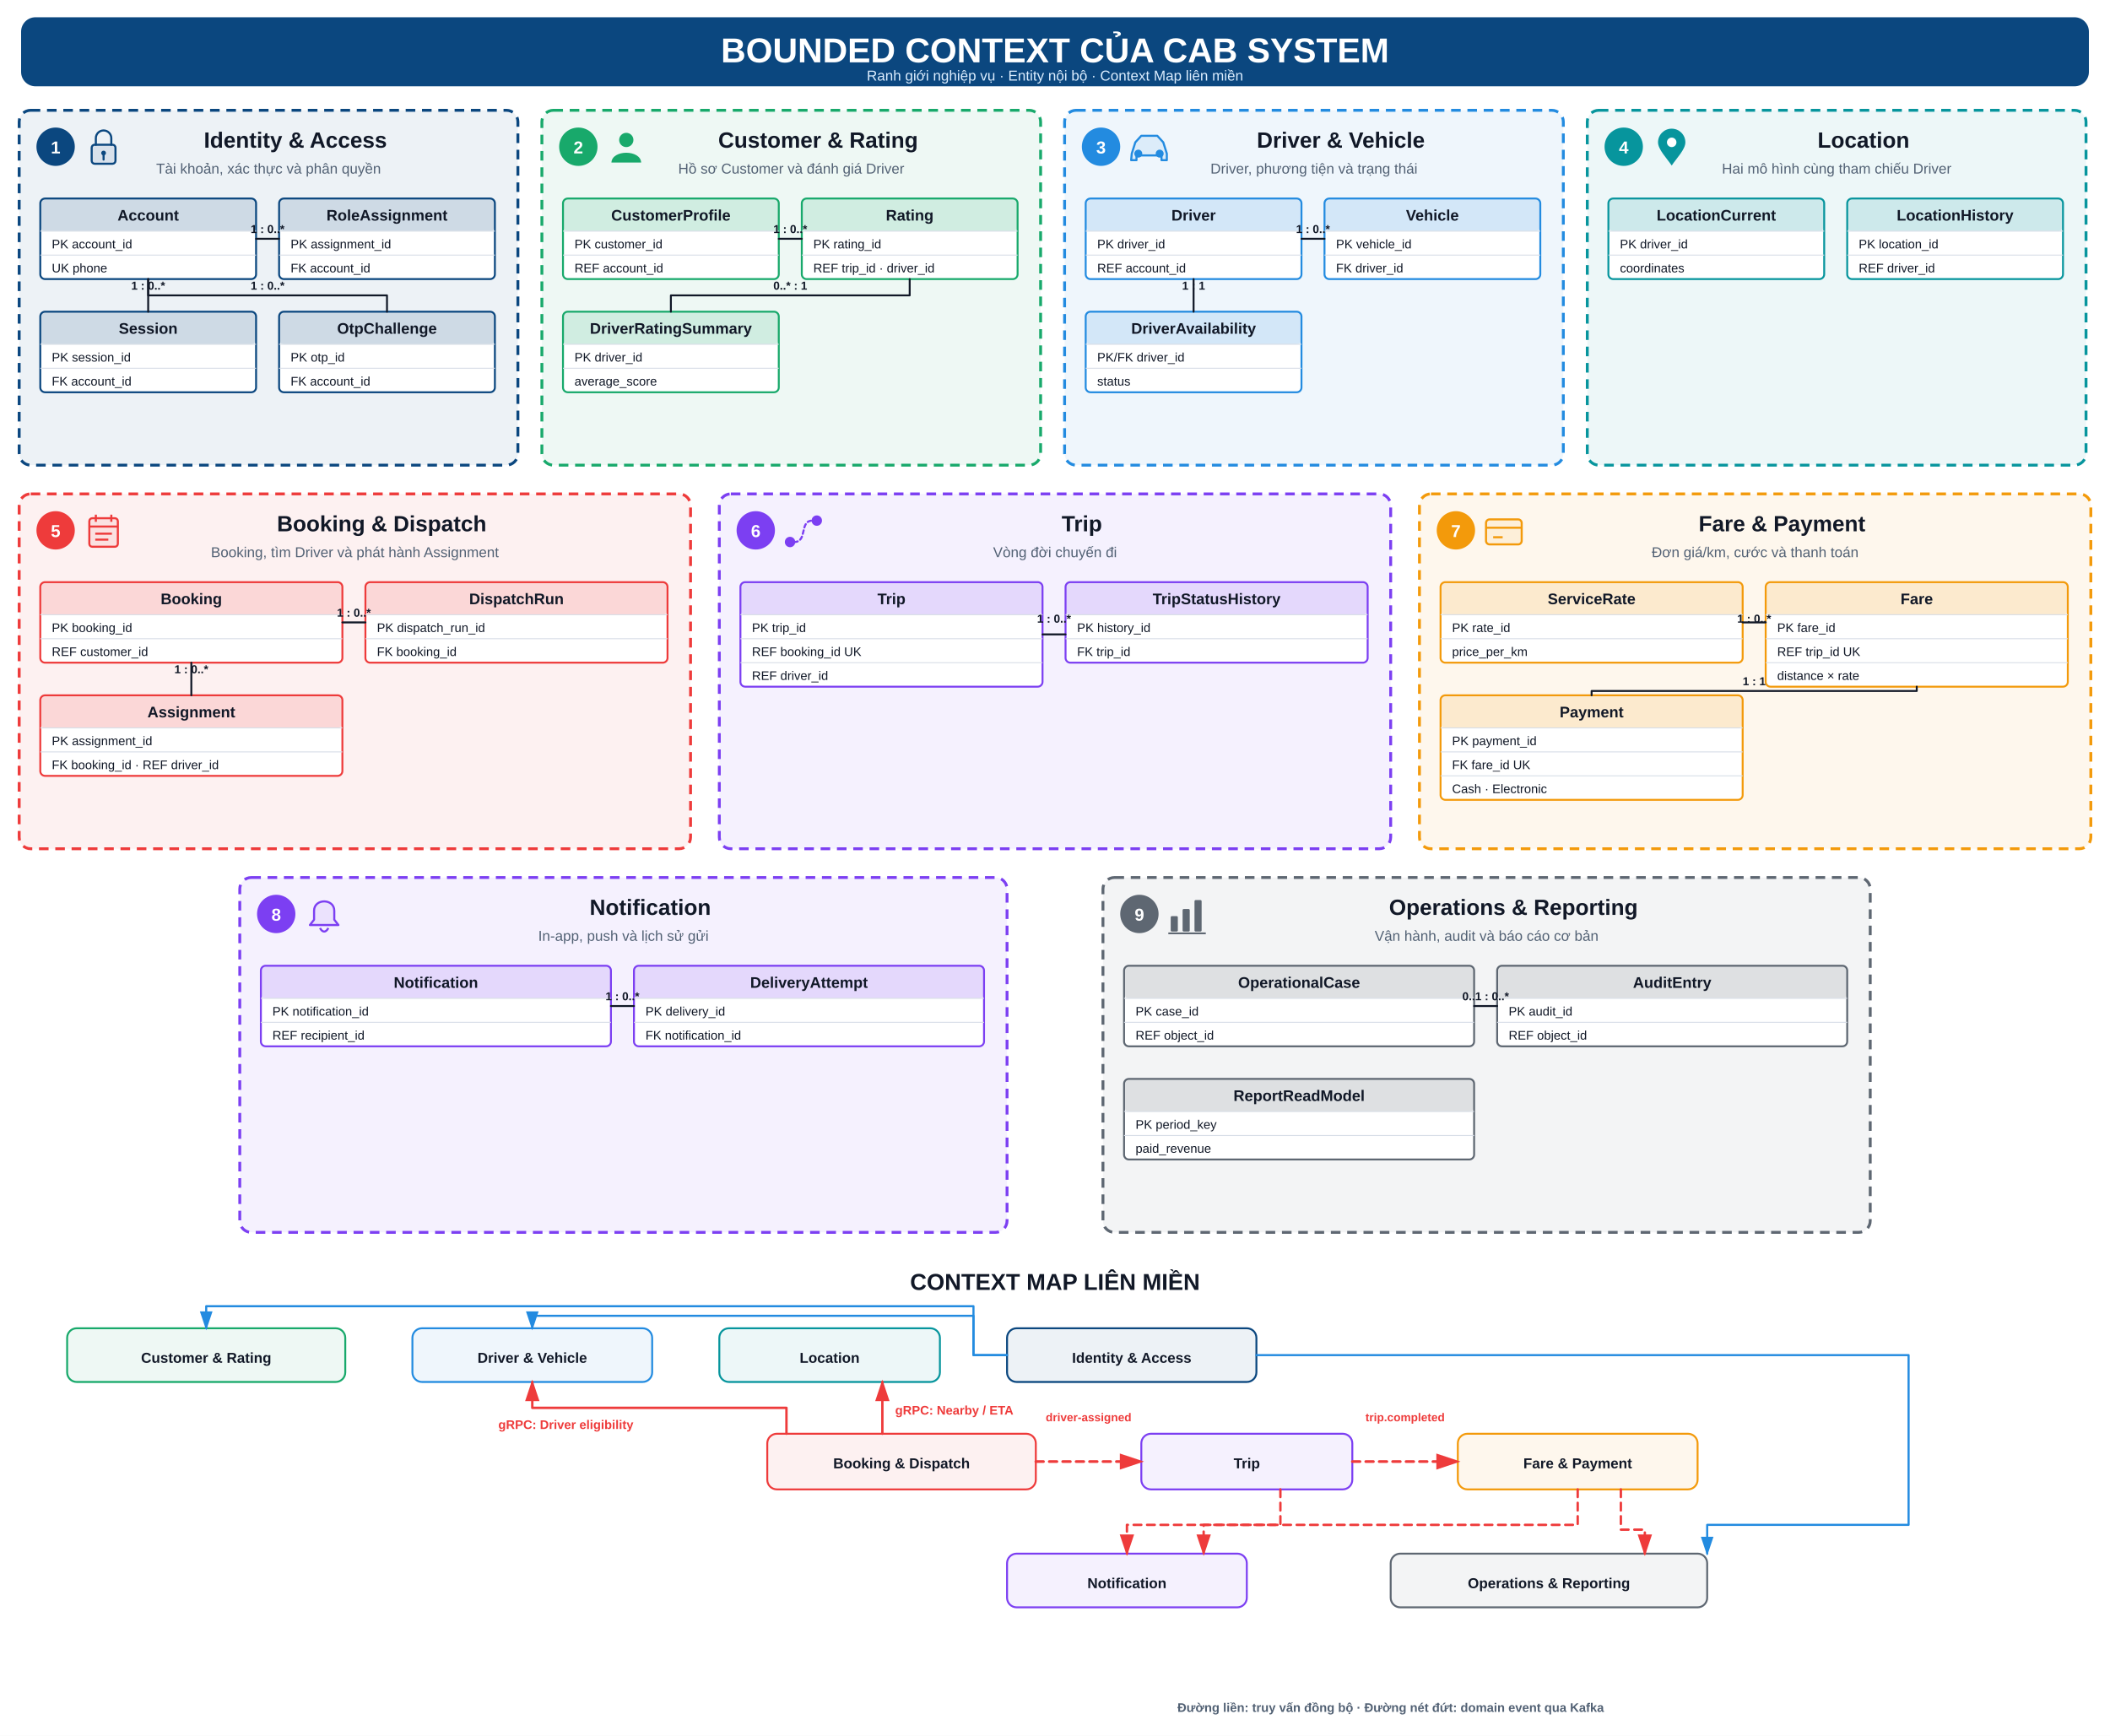
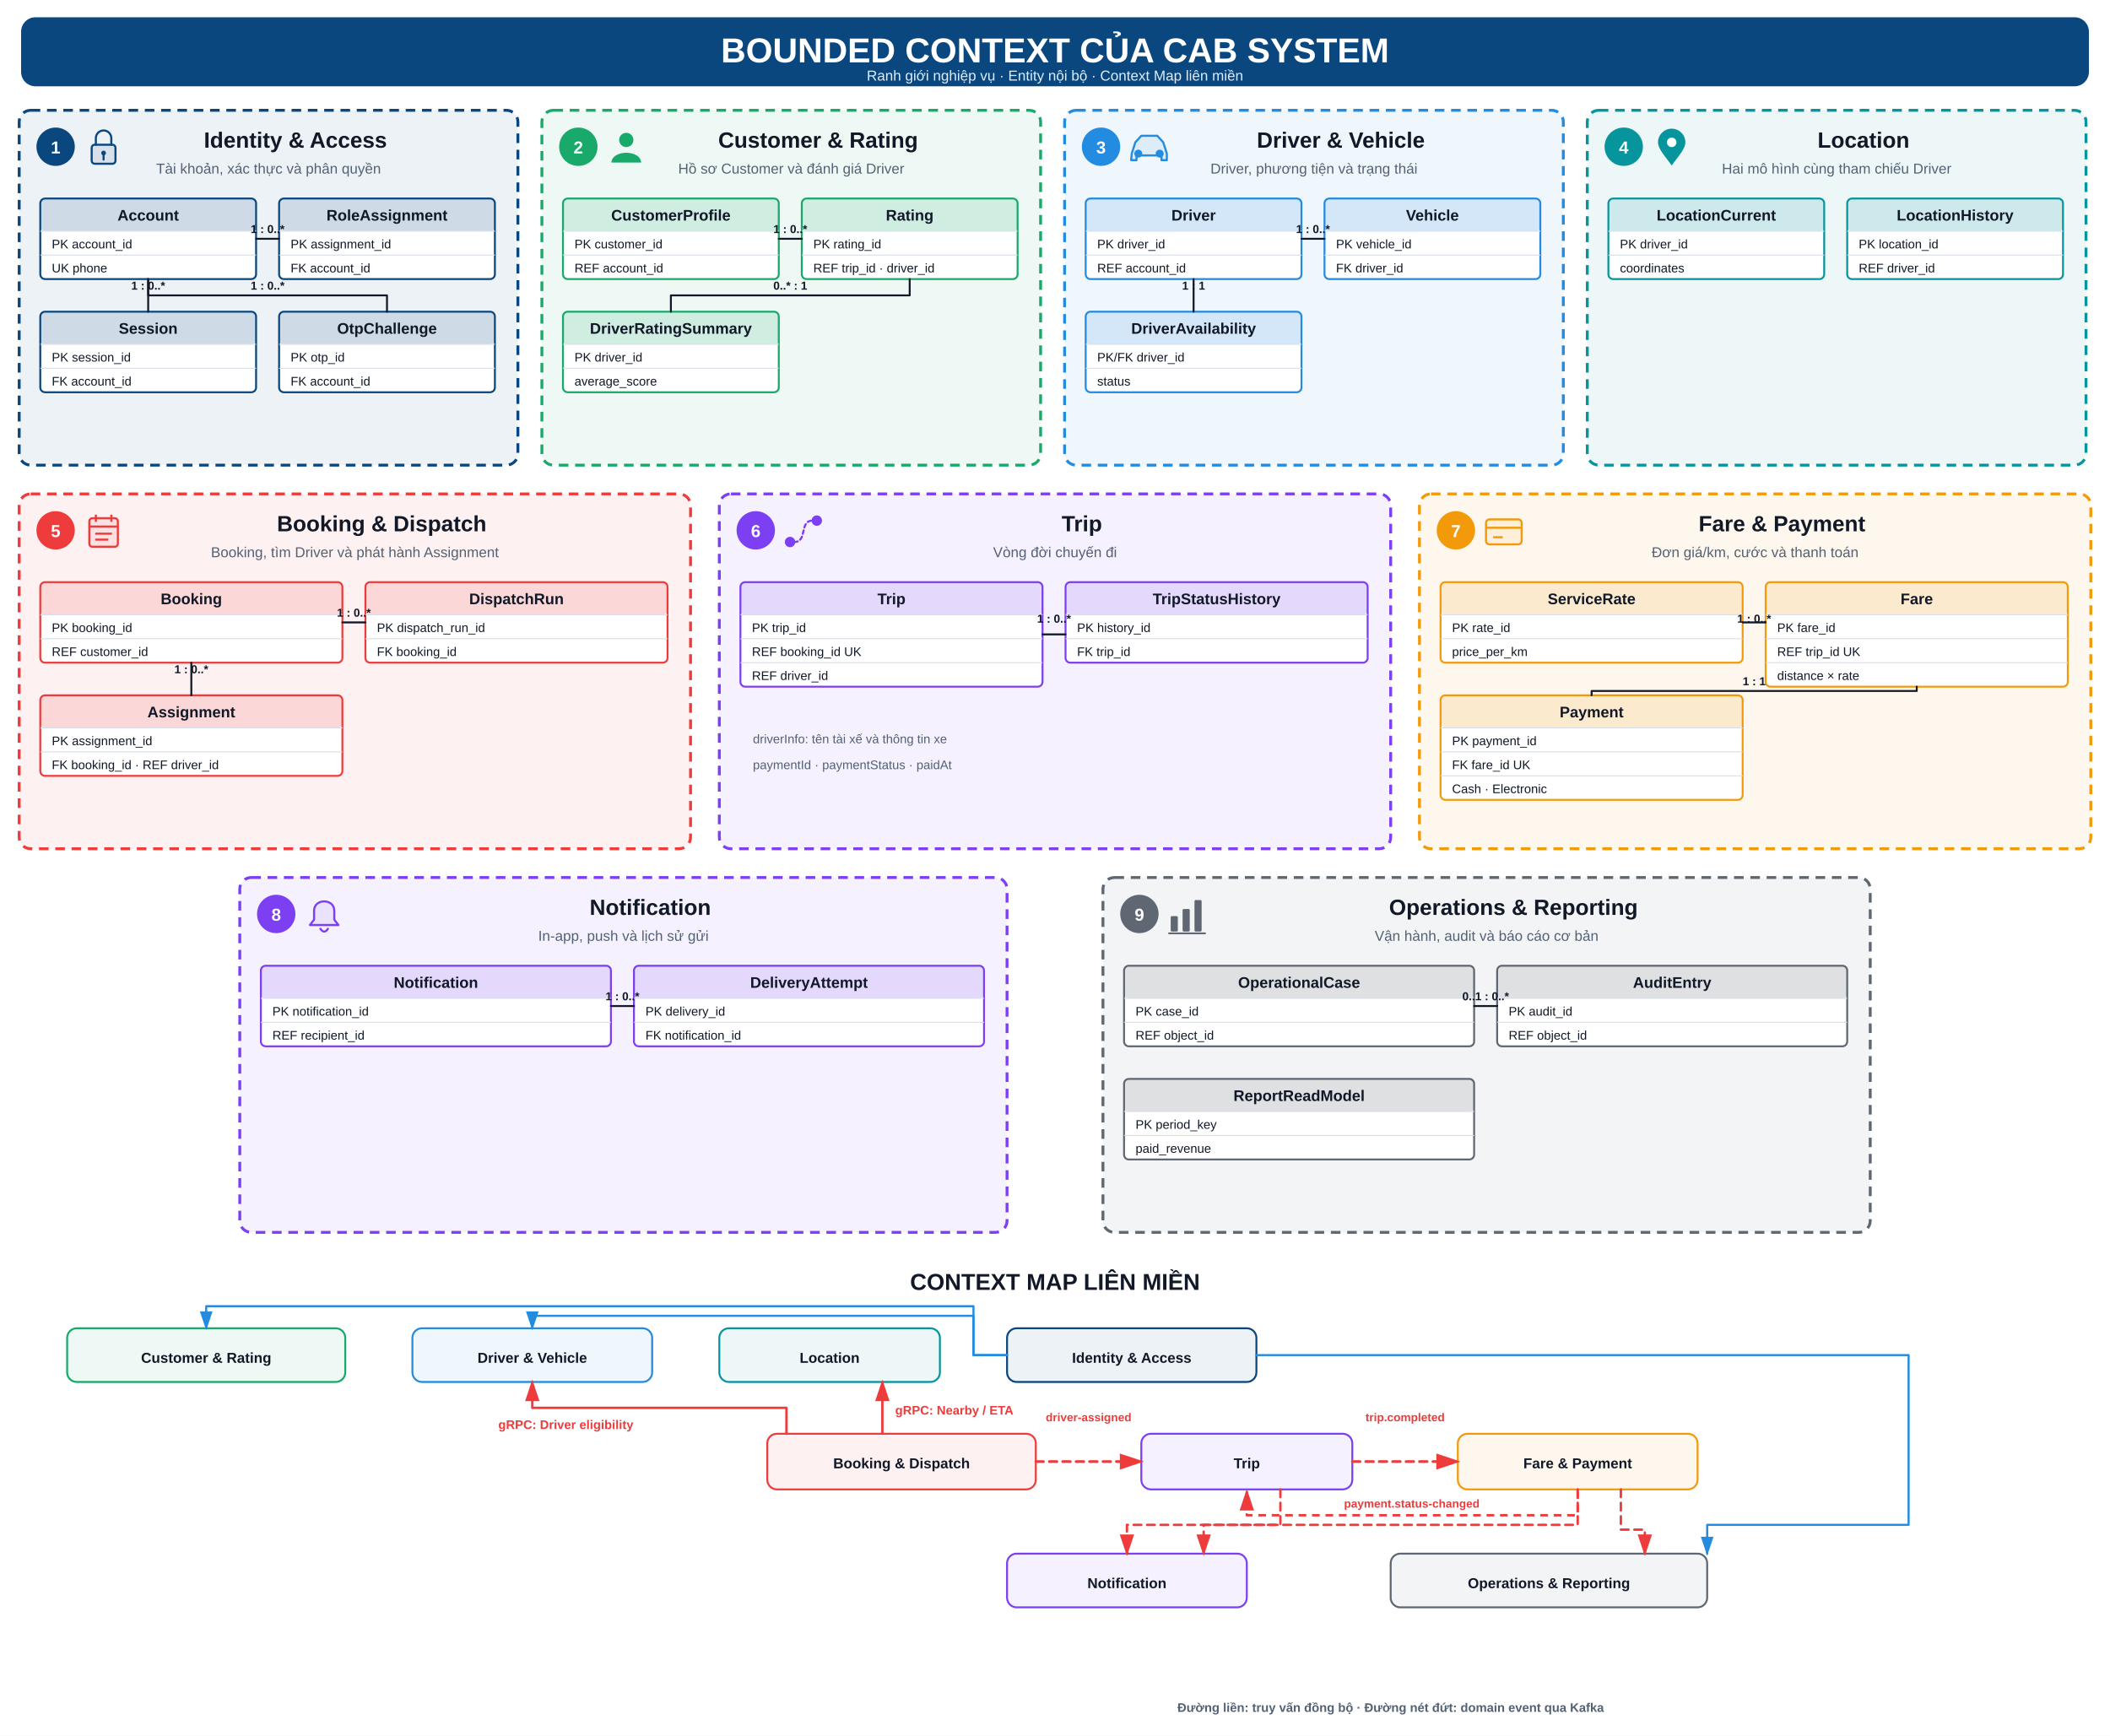
<svg xmlns="http://www.w3.org/2000/svg" width="2200" height="1810" viewBox="0 0 2200 1810">
  <defs>
    <filter id="shadow" x="-20%" y="-20%" width="140%" height="140%">
      <feDropShadow dx="0" dy="4" stdDeviation="5" flood-color="#0F172A" flood-opacity="0.14" />
    </filter>
    <marker id="arrowBlue" markerWidth="10" markerHeight="10" refX="8" refY="3" orient="auto">
      <path d="M0,0 L0,6 L9,3 z" fill="#238BE0" />
    </marker>
    <marker id="arrowRed" markerWidth="10" markerHeight="10" refX="8" refY="3" orient="auto">
      <path d="M0,0 L0,6 L9,3 z" fill="#EE3B3B" />
    </marker>
    <marker id="arrowBlack" markerWidth="10" markerHeight="10" refX="8" refY="3" orient="auto">
      <path d="M0,0 L0,6 L9,3 z" fill="#111827" />
    </marker>
  </defs>
  <rect width="100%" height="100%" fill="#fff" />
  <rect x="22" y="18" width="2156" height="72" rx="15" fill="#0B477F" stroke="#0B477F" stroke-width="0" />
  <text x="1100" y="65" font-family="Arial, Segoe UI, sans-serif" font-size="36" font-weight="700" text-anchor="middle" fill="#FFFFFF">BOUNDED CONTEXT CỦA CAB SYSTEM</text>
  <text x="1100" y="84" font-family="Arial, Segoe UI, sans-serif" font-size="15" font-weight="400" text-anchor="middle" fill="#DCEEFF">Ranh giới nghiệp vụ · Entity nội bộ · Context Map liên miền</text>
  <rect x="20" y="115" width="520" height="370" rx="12" fill="#0B477F12" stroke="#0B477F" stroke-width="3" stroke-dasharray="10 7" />
  <circle cx="58" cy="153" r="20" fill="#0B477F" />
  <text x="58" y="160" font-family="Arial, Segoe UI, sans-serif" font-size="18" font-weight="700" text-anchor="middle" fill="#FFFFFF">1</text>
  <g transform="translate(108,154) scale(0.62)" fill="none" stroke="#0B477F" stroke-width="3.5" stroke-linecap="round">
    <rect x="-20" y="-5" width="40" height="32" rx="5" fill="#0B477F18" />
    <path d="M-13,-5 V-16 A13,13 0 0 1 13,-16 V-5" />
    <circle cx="0" cy="9" r="4" fill="#0B477F" stroke="none" />
    <path d="M0,13 V20" />
  </g>
  <text x="308" y="154" font-family="Arial, Segoe UI, sans-serif" font-size="23" font-weight="700" text-anchor="middle" fill="#111827">Identity &amp; Access</text>
  <text x="280" y="181" font-family="Arial, Segoe UI, sans-serif" font-size="15" font-weight="400" text-anchor="middle" fill="#526174">Tài khoản, xác thực và phân quyền</text>
  <rect x="42" y="207" width="225" height="84" rx="5" fill="#FFFFFF" stroke="#0B477F" stroke-width="2" />
  <rect x="42" y="207" width="225" height="34" rx="5" fill="#0B477F33" />
  <text x="154.5" y="230" font-family="Arial, Segoe UI, sans-serif" font-size="16" font-weight="700" text-anchor="middle" fill="#111827">Account</text>
  <line x1="42" y1="241" x2="267" y2="241" stroke="#D8DEE7" stroke-width="1" />
  <text x="54" y="259" font-family="Arial, Segoe UI, sans-serif" font-size="13" font-weight="400" text-anchor="start" fill="#111827">PK account_id</text>
  <line x1="42" y1="266" x2="267" y2="266" stroke="#D8DEE7" stroke-width="1" />
  <text x="54" y="284" font-family="Arial, Segoe UI, sans-serif" font-size="13" font-weight="400" text-anchor="start" fill="#111827">UK phone</text>
  <rect x="291" y="207" width="225" height="84" rx="5" fill="#FFFFFF" stroke="#0B477F" stroke-width="2" />
  <rect x="291" y="207" width="225" height="34" rx="5" fill="#0B477F33" />
  <text x="403.5" y="230" font-family="Arial, Segoe UI, sans-serif" font-size="16" font-weight="700" text-anchor="middle" fill="#111827">RoleAssignment</text>
  <line x1="291" y1="241" x2="516" y2="241" stroke="#D8DEE7" stroke-width="1" />
  <text x="303" y="259" font-family="Arial, Segoe UI, sans-serif" font-size="13" font-weight="400" text-anchor="start" fill="#111827">PK assignment_id</text>
  <line x1="291" y1="266" x2="516" y2="266" stroke="#D8DEE7" stroke-width="1" />
  <text x="303" y="284" font-family="Arial, Segoe UI, sans-serif" font-size="13" font-weight="400" text-anchor="start" fill="#111827">FK account_id</text>
  <rect x="42" y="325" width="225" height="84" rx="5" fill="#FFFFFF" stroke="#0B477F" stroke-width="2" />
  <rect x="42" y="325" width="225" height="34" rx="5" fill="#0B477F33" />
  <text x="154.5" y="348" font-family="Arial, Segoe UI, sans-serif" font-size="16" font-weight="700" text-anchor="middle" fill="#111827">Session</text>
  <line x1="42" y1="359" x2="267" y2="359" stroke="#D8DEE7" stroke-width="1" />
  <text x="54" y="377" font-family="Arial, Segoe UI, sans-serif" font-size="13" font-weight="400" text-anchor="start" fill="#111827">PK session_id</text>
  <line x1="42" y1="384" x2="267" y2="384" stroke="#D8DEE7" stroke-width="1" />
  <text x="54" y="402" font-family="Arial, Segoe UI, sans-serif" font-size="13" font-weight="400" text-anchor="start" fill="#111827">FK account_id</text>
  <rect x="291" y="325" width="225" height="84" rx="5" fill="#FFFFFF" stroke="#0B477F" stroke-width="2" />
  <rect x="291" y="325" width="225" height="34" rx="5" fill="#0B477F33" />
  <text x="403.5" y="348" font-family="Arial, Segoe UI, sans-serif" font-size="16" font-weight="700" text-anchor="middle" fill="#111827">OtpChallenge</text>
  <line x1="291" y1="359" x2="516" y2="359" stroke="#D8DEE7" stroke-width="1" />
  <text x="303" y="377" font-family="Arial, Segoe UI, sans-serif" font-size="13" font-weight="400" text-anchor="start" fill="#111827">PK otp_id</text>
  <line x1="291" y1="384" x2="516" y2="384" stroke="#D8DEE7" stroke-width="1" />
  <text x="303" y="402" font-family="Arial, Segoe UI, sans-serif" font-size="13" font-weight="400" text-anchor="start" fill="#111827">FK account_id</text>
  <path d="M267,249 H291" fill="none" stroke="#111827" stroke-width="2" stroke-linejoin="round" stroke-linecap="round" />
  <text x="279" y="243" font-family="Arial, Segoe UI, sans-serif" font-size="12" font-weight="700" text-anchor="middle" fill="#111827">1 : 0..*</text>
  <path d="M154.5,291 V325" fill="none" stroke="#111827" stroke-width="2" stroke-linejoin="round" stroke-linecap="round" />
  <text x="154.5" y="302" font-family="Arial, Segoe UI, sans-serif" font-size="12" font-weight="700" text-anchor="middle" fill="#111827">1 : 0..*</text>
  <path d="M154.5,291 V308 H403.5 V325" fill="none" stroke="#111827" stroke-width="2" stroke-linejoin="round" stroke-linecap="round" />
  <text x="279" y="302" font-family="Arial, Segoe UI, sans-serif" font-size="12" font-weight="700" text-anchor="middle" fill="#111827">1 : 0..*</text>
  <rect x="565" y="115" width="520" height="370" rx="12" fill="#18A96B12" stroke="#18A96B" stroke-width="3" stroke-dasharray="10 7" />
  <circle cx="603" cy="153" r="20" fill="#18A96B" />
  <text x="603" y="160" font-family="Arial, Segoe UI, sans-serif" font-size="18" font-weight="700" text-anchor="middle" fill="#FFFFFF">2</text>
  <g transform="translate(653,154) scale(0.62)" fill="#18A96B">
    <circle cx="0" cy="-13" r="12" />
    <path d="M-25,25 C-24,3 24,3 25,25 Z" />
  </g>
  <text x="853" y="154" font-family="Arial, Segoe UI, sans-serif" font-size="23" font-weight="700" text-anchor="middle" fill="#111827">Customer &amp; Rating</text>
  <text x="825" y="181" font-family="Arial, Segoe UI, sans-serif" font-size="15" font-weight="400" text-anchor="middle" fill="#526174">Hồ sơ Customer và đánh giá Driver</text>
  <rect x="587" y="207" width="225" height="84" rx="5" fill="#FFFFFF" stroke="#18A96B" stroke-width="2" />
  <rect x="587" y="207" width="225" height="34" rx="5" fill="#18A96B33" />
  <text x="699.5" y="230" font-family="Arial, Segoe UI, sans-serif" font-size="16" font-weight="700" text-anchor="middle" fill="#111827">CustomerProfile</text>
  <line x1="587" y1="241" x2="812" y2="241" stroke="#D8DEE7" stroke-width="1" />
  <text x="599" y="259" font-family="Arial, Segoe UI, sans-serif" font-size="13" font-weight="400" text-anchor="start" fill="#111827">PK customer_id</text>
  <line x1="587" y1="266" x2="812" y2="266" stroke="#D8DEE7" stroke-width="1" />
  <text x="599" y="284" font-family="Arial, Segoe UI, sans-serif" font-size="13" font-weight="400" text-anchor="start" fill="#111827">REF account_id</text>
  <rect x="836" y="207" width="225" height="84" rx="5" fill="#FFFFFF" stroke="#18A96B" stroke-width="2" />
  <rect x="836" y="207" width="225" height="34" rx="5" fill="#18A96B33" />
  <text x="948.5" y="230" font-family="Arial, Segoe UI, sans-serif" font-size="16" font-weight="700" text-anchor="middle" fill="#111827">Rating</text>
  <line x1="836" y1="241" x2="1061" y2="241" stroke="#D8DEE7" stroke-width="1" />
  <text x="848" y="259" font-family="Arial, Segoe UI, sans-serif" font-size="13" font-weight="400" text-anchor="start" fill="#111827">PK rating_id</text>
  <line x1="836" y1="266" x2="1061" y2="266" stroke="#D8DEE7" stroke-width="1" />
  <text x="848" y="284" font-family="Arial, Segoe UI, sans-serif" font-size="13" font-weight="400" text-anchor="start" fill="#111827">REF trip_id · driver_id</text>
  <rect x="587" y="325" width="225" height="84" rx="5" fill="#FFFFFF" stroke="#18A96B" stroke-width="2" />
  <rect x="587" y="325" width="225" height="34" rx="5" fill="#18A96B33" />
  <text x="699.5" y="348" font-family="Arial, Segoe UI, sans-serif" font-size="16" font-weight="700" text-anchor="middle" fill="#111827">DriverRatingSummary</text>
  <line x1="587" y1="359" x2="812" y2="359" stroke="#D8DEE7" stroke-width="1" />
  <text x="599" y="377" font-family="Arial, Segoe UI, sans-serif" font-size="13" font-weight="400" text-anchor="start" fill="#111827">PK driver_id</text>
  <line x1="587" y1="384" x2="812" y2="384" stroke="#D8DEE7" stroke-width="1" />
  <text x="599" y="402" font-family="Arial, Segoe UI, sans-serif" font-size="13" font-weight="400" text-anchor="start" fill="#111827">average_score</text>
  <path d="M812,249 H836" fill="none" stroke="#111827" stroke-width="2" stroke-linejoin="round" stroke-linecap="round" />
  <text x="824" y="243" font-family="Arial, Segoe UI, sans-serif" font-size="12" font-weight="700" text-anchor="middle" fill="#111827">1 : 0..*</text>
  <path d="M948.5,291 V308 H699.5 V325" fill="none" stroke="#111827" stroke-width="2" stroke-linejoin="round" stroke-linecap="round" />
  <text x="824" y="302" font-family="Arial, Segoe UI, sans-serif" font-size="12" font-weight="700" text-anchor="middle" fill="#111827">0..* : 1</text>
  <rect x="1110" y="115" width="520" height="370" rx="12" fill="#238BE012" stroke="#238BE0" stroke-width="3" stroke-dasharray="10 7" />
  <circle cx="1148" cy="153" r="20" fill="#238BE0" />
  <text x="1148" y="160" font-family="Arial, Segoe UI, sans-serif" font-size="18" font-weight="700" text-anchor="middle" fill="#FFFFFF">3</text>
  <g transform="translate(1198,154) scale(0.62)" fill="none" stroke="#238BE0" stroke-width="3.5" stroke-linejoin="round">
    <path d="M-29,10 L-23,-9 L-13,-20 H14 L24,-9 L30,10 V21 H21 V13 H-21 V21 H-30 Z" fill="#238BE018" />
    <circle cx="-18" cy="10" r="5" fill="#238BE0" />
    <circle cx="18" cy="10" r="5" fill="#238BE0" />
  </g>
  <text x="1398" y="154" font-family="Arial, Segoe UI, sans-serif" font-size="23" font-weight="700" text-anchor="middle" fill="#111827">Driver &amp; Vehicle</text>
  <text x="1370" y="181" font-family="Arial, Segoe UI, sans-serif" font-size="15" font-weight="400" text-anchor="middle" fill="#526174">Driver, phương tiện và trạng thái</text>
  <rect x="1132" y="207" width="225" height="84" rx="5" fill="#FFFFFF" stroke="#238BE0" stroke-width="2" />
  <rect x="1132" y="207" width="225" height="34" rx="5" fill="#238BE033" />
  <text x="1244.5" y="230" font-family="Arial, Segoe UI, sans-serif" font-size="16" font-weight="700" text-anchor="middle" fill="#111827">Driver</text>
  <line x1="1132" y1="241" x2="1357" y2="241" stroke="#D8DEE7" stroke-width="1" />
  <text x="1144" y="259" font-family="Arial, Segoe UI, sans-serif" font-size="13" font-weight="400" text-anchor="start" fill="#111827">PK driver_id</text>
  <line x1="1132" y1="266" x2="1357" y2="266" stroke="#D8DEE7" stroke-width="1" />
  <text x="1144" y="284" font-family="Arial, Segoe UI, sans-serif" font-size="13" font-weight="400" text-anchor="start" fill="#111827">REF account_id</text>
  <rect x="1381" y="207" width="225" height="84" rx="5" fill="#FFFFFF" stroke="#238BE0" stroke-width="2" />
  <rect x="1381" y="207" width="225" height="34" rx="5" fill="#238BE033" />
  <text x="1493.5" y="230" font-family="Arial, Segoe UI, sans-serif" font-size="16" font-weight="700" text-anchor="middle" fill="#111827">Vehicle</text>
  <line x1="1381" y1="241" x2="1606" y2="241" stroke="#D8DEE7" stroke-width="1" />
  <text x="1393" y="259" font-family="Arial, Segoe UI, sans-serif" font-size="13" font-weight="400" text-anchor="start" fill="#111827">PK vehicle_id</text>
  <line x1="1381" y1="266" x2="1606" y2="266" stroke="#D8DEE7" stroke-width="1" />
  <text x="1393" y="284" font-family="Arial, Segoe UI, sans-serif" font-size="13" font-weight="400" text-anchor="start" fill="#111827">FK driver_id</text>
  <rect x="1132" y="325" width="225" height="84" rx="5" fill="#FFFFFF" stroke="#238BE0" stroke-width="2" />
  <rect x="1132" y="325" width="225" height="34" rx="5" fill="#238BE033" />
  <text x="1244.5" y="348" font-family="Arial, Segoe UI, sans-serif" font-size="16" font-weight="700" text-anchor="middle" fill="#111827">DriverAvailability</text>
  <line x1="1132" y1="359" x2="1357" y2="359" stroke="#D8DEE7" stroke-width="1" />
  <text x="1144" y="377" font-family="Arial, Segoe UI, sans-serif" font-size="13" font-weight="400" text-anchor="start" fill="#111827">PK/FK driver_id</text>
  <line x1="1132" y1="384" x2="1357" y2="384" stroke="#D8DEE7" stroke-width="1" />
  <text x="1144" y="402" font-family="Arial, Segoe UI, sans-serif" font-size="13" font-weight="400" text-anchor="start" fill="#111827">status</text>
  <path d="M1357,249 H1381" fill="none" stroke="#111827" stroke-width="2" stroke-linejoin="round" stroke-linecap="round" />
  <text x="1369" y="243" font-family="Arial, Segoe UI, sans-serif" font-size="12" font-weight="700" text-anchor="middle" fill="#111827">1 : 0..*</text>
  <path d="M1244.5,291 V325" fill="none" stroke="#111827" stroke-width="2" stroke-linejoin="round" stroke-linecap="round" />
  <text x="1244.5" y="302" font-family="Arial, Segoe UI, sans-serif" font-size="12" font-weight="700" text-anchor="middle" fill="#111827">1 : 1</text>
  <rect x="1655" y="115" width="520" height="370" rx="12" fill="#07959D12" stroke="#07959D" stroke-width="3" stroke-dasharray="10 7" />
  <circle cx="1693" cy="153" r="20" fill="#07959D" />
  <text x="1693" y="160" font-family="Arial, Segoe UI, sans-serif" font-size="18" font-weight="700" text-anchor="middle" fill="#FFFFFF">4</text>
  <g transform="translate(1743,154) scale(0.62)">
    <path d="M0,30 C-8,18 -23,3 -23,-9 A23,23 0 1 1 23,-9 C23,3 8,18 0,30Z" fill="#07959D" />
    <circle cx="0" cy="-9" r="8" fill="#fff" />
  </g>
  <text x="1943" y="154" font-family="Arial, Segoe UI, sans-serif" font-size="23" font-weight="700" text-anchor="middle" fill="#111827">Location</text>
  <text x="1915" y="181" font-family="Arial, Segoe UI, sans-serif" font-size="15" font-weight="400" text-anchor="middle" fill="#526174">Hai mô hình cùng tham chiếu Driver</text>
  <rect x="1677" y="207" width="225" height="84" rx="5" fill="#FFFFFF" stroke="#07959D" stroke-width="2" />
  <rect x="1677" y="207" width="225" height="34" rx="5" fill="#07959D33" />
  <text x="1789.5" y="230" font-family="Arial, Segoe UI, sans-serif" font-size="16" font-weight="700" text-anchor="middle" fill="#111827">LocationCurrent</text>
  <line x1="1677" y1="241" x2="1902" y2="241" stroke="#D8DEE7" stroke-width="1" />
  <text x="1689" y="259" font-family="Arial, Segoe UI, sans-serif" font-size="13" font-weight="400" text-anchor="start" fill="#111827">PK driver_id</text>
  <line x1="1677" y1="266" x2="1902" y2="266" stroke="#D8DEE7" stroke-width="1" />
  <text x="1689" y="284" font-family="Arial, Segoe UI, sans-serif" font-size="13" font-weight="400" text-anchor="start" fill="#111827">coordinates</text>
  <rect x="1926" y="207" width="225" height="84" rx="5" fill="#FFFFFF" stroke="#07959D" stroke-width="2" />
  <rect x="1926" y="207" width="225" height="34" rx="5" fill="#07959D33" />
  <text x="2038.5" y="230" font-family="Arial, Segoe UI, sans-serif" font-size="16" font-weight="700" text-anchor="middle" fill="#111827">LocationHistory</text>
  <line x1="1926" y1="241" x2="2151" y2="241" stroke="#D8DEE7" stroke-width="1" />
  <text x="1938" y="259" font-family="Arial, Segoe UI, sans-serif" font-size="13" font-weight="400" text-anchor="start" fill="#111827">PK location_id</text>
  <line x1="1926" y1="266" x2="2151" y2="266" stroke="#D8DEE7" stroke-width="1" />
  <text x="1938" y="284" font-family="Arial, Segoe UI, sans-serif" font-size="13" font-weight="400" text-anchor="start" fill="#111827">REF driver_id</text>
  <rect x="20" y="515" width="700" height="370" rx="12" fill="#EE3B3B12" stroke="#EE3B3B" stroke-width="3" stroke-dasharray="10 7" />
  <circle cx="58" cy="553" r="20" fill="#EE3B3B" />
  <text x="58" y="560" font-family="Arial, Segoe UI, sans-serif" font-size="18" font-weight="700" text-anchor="middle" fill="#FFFFFF">5</text>
  <g transform="translate(108,554) scale(0.62)" fill="none" stroke="#EE3B3B" stroke-width="3.5">
    <rect x="-24" y="-22" width="48" height="48" rx="5" fill="#EE3B3B15" />
    <path d="M-24,-8 H24 M-13,-28 V-16 M13,-28 V-16 M-14,4 H14 M-14,14 H8" />
  </g>
  <text x="398" y="554" font-family="Arial, Segoe UI, sans-serif" font-size="23" font-weight="700" text-anchor="middle" fill="#111827">Booking &amp; Dispatch</text>
  <text x="370" y="581" font-family="Arial, Segoe UI, sans-serif" font-size="15" font-weight="400" text-anchor="middle" fill="#526174">Booking, tìm Driver và phát hành Assignment</text>
  <rect x="42" y="607" width="315" height="84" rx="5" fill="#FFFFFF" stroke="#EE3B3B" stroke-width="2" />
  <rect x="42" y="607" width="315" height="34" rx="5" fill="#EE3B3B33" />
  <text x="199.5" y="630" font-family="Arial, Segoe UI, sans-serif" font-size="16" font-weight="700" text-anchor="middle" fill="#111827">Booking</text>
  <line x1="42" y1="641" x2="357" y2="641" stroke="#D8DEE7" stroke-width="1" />
  <text x="54" y="659" font-family="Arial, Segoe UI, sans-serif" font-size="13" font-weight="400" text-anchor="start" fill="#111827">PK booking_id</text>
  <line x1="42" y1="666" x2="357" y2="666" stroke="#D8DEE7" stroke-width="1" />
  <text x="54" y="684" font-family="Arial, Segoe UI, sans-serif" font-size="13" font-weight="400" text-anchor="start" fill="#111827">REF customer_id</text>
  <rect x="381" y="607" width="315" height="84" rx="5" fill="#FFFFFF" stroke="#EE3B3B" stroke-width="2" />
  <rect x="381" y="607" width="315" height="34" rx="5" fill="#EE3B3B33" />
  <text x="538.5" y="630" font-family="Arial, Segoe UI, sans-serif" font-size="16" font-weight="700" text-anchor="middle" fill="#111827">DispatchRun</text>
  <line x1="381" y1="641" x2="696" y2="641" stroke="#D8DEE7" stroke-width="1" />
  <text x="393" y="659" font-family="Arial, Segoe UI, sans-serif" font-size="13" font-weight="400" text-anchor="start" fill="#111827">PK dispatch_run_id</text>
  <line x1="381" y1="666" x2="696" y2="666" stroke="#D8DEE7" stroke-width="1" />
  <text x="393" y="684" font-family="Arial, Segoe UI, sans-serif" font-size="13" font-weight="400" text-anchor="start" fill="#111827">FK booking_id</text>
  <rect x="42" y="725" width="315" height="84" rx="5" fill="#FFFFFF" stroke="#EE3B3B" stroke-width="2" />
  <rect x="42" y="725" width="315" height="34" rx="5" fill="#EE3B3B33" />
  <text x="199.5" y="748" font-family="Arial, Segoe UI, sans-serif" font-size="16" font-weight="700" text-anchor="middle" fill="#111827">Assignment</text>
  <line x1="42" y1="759" x2="357" y2="759" stroke="#D8DEE7" stroke-width="1" />
  <text x="54" y="777" font-family="Arial, Segoe UI, sans-serif" font-size="13" font-weight="400" text-anchor="start" fill="#111827">PK assignment_id</text>
  <line x1="42" y1="784" x2="357" y2="784" stroke="#D8DEE7" stroke-width="1" />
  <text x="54" y="802" font-family="Arial, Segoe UI, sans-serif" font-size="13" font-weight="400" text-anchor="start" fill="#111827">FK booking_id · REF driver_id</text>
  <path d="M357,649 H381" fill="none" stroke="#111827" stroke-width="2" stroke-linejoin="round" stroke-linecap="round" />
  <text x="369" y="643" font-family="Arial, Segoe UI, sans-serif" font-size="12" font-weight="700" text-anchor="middle" fill="#111827">1 : 0..*</text>
  <path d="M199.5,691 V725" fill="none" stroke="#111827" stroke-width="2" stroke-linejoin="round" stroke-linecap="round" />
  <text x="199.5" y="702" font-family="Arial, Segoe UI, sans-serif" font-size="12" font-weight="700" text-anchor="middle" fill="#111827">1 : 0..*</text>
  <rect x="750" y="515" width="700" height="370" rx="12" fill="#7C3FF212" stroke="#7C3FF2" stroke-width="3" stroke-dasharray="10 7" />
  <circle cx="788" cy="553" r="20" fill="#7C3FF2" />
  <text x="788" y="560" font-family="Arial, Segoe UI, sans-serif" font-size="18" font-weight="700" text-anchor="middle" fill="#FFFFFF">6</text>
  <g transform="translate(838,554) scale(0.62)" fill="none" stroke="#7C3FF2" stroke-width="3.5" stroke-linecap="round">
    <circle cx="-23" cy="18" r="7" fill="#7C3FF2" />
    <circle cx="22" cy="-18" r="7" fill="#7C3FF2" />
    <path d="M-16,18 C7,18 -8,-18 15,-18" stroke-dasharray="6 5" />
  </g>
  <text x="1128" y="554" font-family="Arial, Segoe UI, sans-serif" font-size="23" font-weight="700" text-anchor="middle" fill="#111827">Trip</text>
  <text x="1100" y="581" font-family="Arial, Segoe UI, sans-serif" font-size="15" font-weight="400" text-anchor="middle" fill="#526174">Vòng đời chuyến đi</text>
  <rect x="772" y="607" width="315" height="109" rx="5" fill="#FFFFFF" stroke="#7C3FF2" stroke-width="2" />
  <rect x="772" y="607" width="315" height="34" rx="5" fill="#7C3FF233" />
  <text x="929.5" y="630" font-family="Arial, Segoe UI, sans-serif" font-size="16" font-weight="700" text-anchor="middle" fill="#111827">Trip</text>
  <line x1="772" y1="641" x2="1087" y2="641" stroke="#D8DEE7" stroke-width="1" />
  <text x="784" y="659" font-family="Arial, Segoe UI, sans-serif" font-size="13" font-weight="400" text-anchor="start" fill="#111827">PK trip_id</text>
  <line x1="772" y1="666" x2="1087" y2="666" stroke="#D8DEE7" stroke-width="1" />
  <text x="784" y="684" font-family="Arial, Segoe UI, sans-serif" font-size="13" font-weight="400" text-anchor="start" fill="#111827">REF booking_id UK</text>
  <line x1="772" y1="691" x2="1087" y2="691" stroke="#D8DEE7" stroke-width="1" />
  <text x="784" y="709" font-family="Arial, Segoe UI, sans-serif" font-size="13" font-weight="400" text-anchor="start" fill="#111827">REF driver_id</text>
  <rect x="1111" y="607" width="315" height="84" rx="5" fill="#FFFFFF" stroke="#7C3FF2" stroke-width="2" />
  <rect x="1111" y="607" width="315" height="34" rx="5" fill="#7C3FF233" />
  <text x="1268.5" y="630" font-family="Arial, Segoe UI, sans-serif" font-size="16" font-weight="700" text-anchor="middle" fill="#111827">TripStatusHistory</text>
  <line x1="1111" y1="641" x2="1426" y2="641" stroke="#D8DEE7" stroke-width="1" />
  <text x="1123" y="659" font-family="Arial, Segoe UI, sans-serif" font-size="13" font-weight="400" text-anchor="start" fill="#111827">PK history_id</text>
  <line x1="1111" y1="666" x2="1426" y2="666" stroke="#D8DEE7" stroke-width="1" />
  <text x="1123" y="684" font-family="Arial, Segoe UI, sans-serif" font-size="13" font-weight="400" text-anchor="start" fill="#111827">FK trip_id</text>
  <path d="M1087,661.5 H1111" fill="none" stroke="#111827" stroke-width="2" stroke-linejoin="round" stroke-linecap="round" />
  <text x="1099" y="649.25" font-family="Arial, Segoe UI, sans-serif" font-size="12" font-weight="700" text-anchor="middle" fill="#111827">1 : 0..*</text>
  <rect x="1480" y="515" width="700" height="370" rx="12" fill="#F39A0B12" stroke="#F39A0B" stroke-width="3" stroke-dasharray="10 7" />
  <circle cx="1518" cy="553" r="20" fill="#F39A0B" />
  <text x="1518" y="560" font-family="Arial, Segoe UI, sans-serif" font-size="18" font-weight="700" text-anchor="middle" fill="#FFFFFF">7</text>
  <g transform="translate(1568,554) scale(0.62)" fill="none" stroke="#F39A0B" stroke-width="3.5">
    <rect x="-30" y="-20" width="60" height="42" rx="6" fill="#F39A0B15" />
    <path d="M-30,-6 H30 M-18,10 H-2" />
  </g>
  <text x="1858" y="554" font-family="Arial, Segoe UI, sans-serif" font-size="23" font-weight="700" text-anchor="middle" fill="#111827">Fare &amp; Payment</text>
  <text x="1830" y="581" font-family="Arial, Segoe UI, sans-serif" font-size="15" font-weight="400" text-anchor="middle" fill="#526174">Đơn giá/km, cước và thanh toán</text>
  <rect x="1502" y="607" width="315" height="84" rx="5" fill="#FFFFFF" stroke="#F39A0B" stroke-width="2" />
  <rect x="1502" y="607" width="315" height="34" rx="5" fill="#F39A0B33" />
  <text x="1659.5" y="630" font-family="Arial, Segoe UI, sans-serif" font-size="16" font-weight="700" text-anchor="middle" fill="#111827">ServiceRate</text>
  <line x1="1502" y1="641" x2="1817" y2="641" stroke="#D8DEE7" stroke-width="1" />
  <text x="1514" y="659" font-family="Arial, Segoe UI, sans-serif" font-size="13" font-weight="400" text-anchor="start" fill="#111827">PK rate_id</text>
  <line x1="1502" y1="666" x2="1817" y2="666" stroke="#D8DEE7" stroke-width="1" />
  <text x="1514" y="684" font-family="Arial, Segoe UI, sans-serif" font-size="13" font-weight="400" text-anchor="start" fill="#111827">price_per_km</text>
  <rect x="1841" y="607" width="315" height="109" rx="5" fill="#FFFFFF" stroke="#F39A0B" stroke-width="2" />
  <rect x="1841" y="607" width="315" height="34" rx="5" fill="#F39A0B33" />
  <text x="1998.5" y="630" font-family="Arial, Segoe UI, sans-serif" font-size="16" font-weight="700" text-anchor="middle" fill="#111827">Fare</text>
  <line x1="1841" y1="641" x2="2156" y2="641" stroke="#D8DEE7" stroke-width="1" />
  <text x="1853" y="659" font-family="Arial, Segoe UI, sans-serif" font-size="13" font-weight="400" text-anchor="start" fill="#111827">PK fare_id</text>
  <line x1="1841" y1="666" x2="2156" y2="666" stroke="#D8DEE7" stroke-width="1" />
  <text x="1853" y="684" font-family="Arial, Segoe UI, sans-serif" font-size="13" font-weight="400" text-anchor="start" fill="#111827">REF trip_id UK</text>
  <line x1="1841" y1="691" x2="2156" y2="691" stroke="#D8DEE7" stroke-width="1" />
  <text x="1853" y="709" font-family="Arial, Segoe UI, sans-serif" font-size="13" font-weight="400" text-anchor="start" fill="#111827">distance × rate</text>
  <rect x="1502" y="725" width="315" height="109" rx="5" fill="#FFFFFF" stroke="#F39A0B" stroke-width="2" />
  <rect x="1502" y="725" width="315" height="34" rx="5" fill="#F39A0B33" />
  <text x="1659.5" y="748" font-family="Arial, Segoe UI, sans-serif" font-size="16" font-weight="700" text-anchor="middle" fill="#111827">Payment</text>
  <line x1="1502" y1="759" x2="1817" y2="759" stroke="#D8DEE7" stroke-width="1" />
  <text x="1514" y="777" font-family="Arial, Segoe UI, sans-serif" font-size="13" font-weight="400" text-anchor="start" fill="#111827">PK payment_id</text>
  <line x1="1502" y1="784" x2="1817" y2="784" stroke="#D8DEE7" stroke-width="1" />
  <text x="1514" y="802" font-family="Arial, Segoe UI, sans-serif" font-size="13" font-weight="400" text-anchor="start" fill="#111827">FK fare_id UK</text>
  <line x1="1502" y1="809" x2="1817" y2="809" stroke="#D8DEE7" stroke-width="1" />
  <text x="1514" y="827" font-family="Arial, Segoe UI, sans-serif" font-size="13" font-weight="400" text-anchor="start" fill="#111827">Cash · Electronic</text>
  <path d="M1817,649 H1841" fill="none" stroke="#111827" stroke-width="2" stroke-linejoin="round" stroke-linecap="round" />
  <text x="1829" y="649.25" font-family="Arial, Segoe UI, sans-serif" font-size="12" font-weight="700" text-anchor="middle" fill="#111827">1 : 0..*</text>
  <path d="M1998.5,716 V720.5 H1659.5 V725" fill="none" stroke="#111827" stroke-width="2" stroke-linejoin="round" stroke-linecap="round" />
  <text x="1829" y="714.5" font-family="Arial, Segoe UI, sans-serif" font-size="12" font-weight="700" text-anchor="middle" fill="#111827">1 : 1</text>
  <rect x="250" y="915" width="800" height="370" rx="12" fill="#7C3FF212" stroke="#7C3FF2" stroke-width="3" stroke-dasharray="10 7" />
  <circle cx="288" cy="953" r="20" fill="#7C3FF2" />
  <text x="288" y="960" font-family="Arial, Segoe UI, sans-serif" font-size="18" font-weight="700" text-anchor="middle" fill="#FFFFFF">8</text>
  <g transform="translate(338,954) scale(0.62)" fill="none" stroke="#7C3FF2" stroke-width="3.5" stroke-linejoin="round">
    <path d="M-24,17 H24 L17,8 V-7 C17,-28 -17,-28 -17,-7 V8 Z" fill="#7C3FF215" />
    <path d="M-7,22 C-3,30 3,30 7,22" />
  </g>
  <text x="678" y="954" font-family="Arial, Segoe UI, sans-serif" font-size="23" font-weight="700" text-anchor="middle" fill="#111827">Notification</text>
  <text x="650" y="981" font-family="Arial, Segoe UI, sans-serif" font-size="15" font-weight="400" text-anchor="middle" fill="#526174">In-app, push và lịch sử gửi</text>
  <rect x="272" y="1007" width="365" height="84" rx="5" fill="#FFFFFF" stroke="#7C3FF2" stroke-width="2" />
  <rect x="272" y="1007" width="365" height="34" rx="5" fill="#7C3FF233" />
  <text x="454.5" y="1030" font-family="Arial, Segoe UI, sans-serif" font-size="16" font-weight="700" text-anchor="middle" fill="#111827">Notification</text>
  <line x1="272" y1="1041" x2="637" y2="1041" stroke="#D8DEE7" stroke-width="1" />
  <text x="284" y="1059" font-family="Arial, Segoe UI, sans-serif" font-size="13" font-weight="400" text-anchor="start" fill="#111827">PK notification_id</text>
  <line x1="272" y1="1066" x2="637" y2="1066" stroke="#D8DEE7" stroke-width="1" />
  <text x="284" y="1084" font-family="Arial, Segoe UI, sans-serif" font-size="13" font-weight="400" text-anchor="start" fill="#111827">REF recipient_id</text>
  <rect x="661" y="1007" width="365" height="84" rx="5" fill="#FFFFFF" stroke="#7C3FF2" stroke-width="2" />
  <rect x="661" y="1007" width="365" height="34" rx="5" fill="#7C3FF233" />
  <text x="843.5" y="1030" font-family="Arial, Segoe UI, sans-serif" font-size="16" font-weight="700" text-anchor="middle" fill="#111827">DeliveryAttempt</text>
  <line x1="661" y1="1041" x2="1026" y2="1041" stroke="#D8DEE7" stroke-width="1" />
  <text x="673" y="1059" font-family="Arial, Segoe UI, sans-serif" font-size="13" font-weight="400" text-anchor="start" fill="#111827">PK delivery_id</text>
  <line x1="661" y1="1066" x2="1026" y2="1066" stroke="#D8DEE7" stroke-width="1" />
  <text x="673" y="1084" font-family="Arial, Segoe UI, sans-serif" font-size="13" font-weight="400" text-anchor="start" fill="#111827">FK notification_id</text>
  <path d="M637,1049 H661" fill="none" stroke="#111827" stroke-width="2" stroke-linejoin="round" stroke-linecap="round" />
  <text x="649" y="1043" font-family="Arial, Segoe UI, sans-serif" font-size="12" font-weight="700" text-anchor="middle" fill="#111827">1 : 0..*</text>
  <rect x="1150" y="915" width="800" height="370" rx="12" fill="#5E677212" stroke="#5E6772" stroke-width="3" stroke-dasharray="10 7" />
  <circle cx="1188" cy="953" r="20" fill="#5E6772" />
  <text x="1188" y="960" font-family="Arial, Segoe UI, sans-serif" font-size="18" font-weight="700" text-anchor="middle" fill="#FFFFFF">9</text>
  <g transform="translate(1238,954) scale(0.62)" fill="#5E6772">
    <rect x="-28" y="2" width="12" height="26" rx="2" />
    <rect x="-8" y="-10" width="12" height="38" rx="2" />
    <rect x="12" y="-25" width="12" height="53" rx="2" />
    <path d="M-32,31 H31" stroke="#5E6772" stroke-width="3" />
  </g>
  <text x="1578" y="954" font-family="Arial, Segoe UI, sans-serif" font-size="23" font-weight="700" text-anchor="middle" fill="#111827">Operations &amp; Reporting</text>
  <text x="1550" y="981" font-family="Arial, Segoe UI, sans-serif" font-size="15" font-weight="400" text-anchor="middle" fill="#526174">Vận hành, audit và báo cáo cơ bản</text>
  <rect x="1172" y="1007" width="365" height="84" rx="5" fill="#FFFFFF" stroke="#5E6772" stroke-width="2" />
  <rect x="1172" y="1007" width="365" height="34" rx="5" fill="#5E677233" />
  <text x="1354.5" y="1030" font-family="Arial, Segoe UI, sans-serif" font-size="16" font-weight="700" text-anchor="middle" fill="#111827">OperationalCase</text>
  <line x1="1172" y1="1041" x2="1537" y2="1041" stroke="#D8DEE7" stroke-width="1" />
  <text x="1184" y="1059" font-family="Arial, Segoe UI, sans-serif" font-size="13" font-weight="400" text-anchor="start" fill="#111827">PK case_id</text>
  <line x1="1172" y1="1066" x2="1537" y2="1066" stroke="#D8DEE7" stroke-width="1" />
  <text x="1184" y="1084" font-family="Arial, Segoe UI, sans-serif" font-size="13" font-weight="400" text-anchor="start" fill="#111827">REF object_id</text>
  <rect x="1561" y="1007" width="365" height="84" rx="5" fill="#FFFFFF" stroke="#5E6772" stroke-width="2" />
  <rect x="1561" y="1007" width="365" height="34" rx="5" fill="#5E677233" />
  <text x="1743.5" y="1030" font-family="Arial, Segoe UI, sans-serif" font-size="16" font-weight="700" text-anchor="middle" fill="#111827">AuditEntry</text>
  <line x1="1561" y1="1041" x2="1926" y2="1041" stroke="#D8DEE7" stroke-width="1" />
  <text x="1573" y="1059" font-family="Arial, Segoe UI, sans-serif" font-size="13" font-weight="400" text-anchor="start" fill="#111827">PK audit_id</text>
  <line x1="1561" y1="1066" x2="1926" y2="1066" stroke="#D8DEE7" stroke-width="1" />
  <text x="1573" y="1084" font-family="Arial, Segoe UI, sans-serif" font-size="13" font-weight="400" text-anchor="start" fill="#111827">REF object_id</text>
  <rect x="1172" y="1125" width="365" height="84" rx="5" fill="#FFFFFF" stroke="#5E6772" stroke-width="2" />
  <rect x="1172" y="1125" width="365" height="34" rx="5" fill="#5E677233" />
  <text x="1354.5" y="1148" font-family="Arial, Segoe UI, sans-serif" font-size="16" font-weight="700" text-anchor="middle" fill="#111827">ReportReadModel</text>
  <line x1="1172" y1="1159" x2="1537" y2="1159" stroke="#D8DEE7" stroke-width="1" />
  <text x="1184" y="1177" font-family="Arial, Segoe UI, sans-serif" font-size="13" font-weight="400" text-anchor="start" fill="#111827">PK period_key</text>
  <line x1="1172" y1="1184" x2="1537" y2="1184" stroke="#D8DEE7" stroke-width="1" />
  <text x="1184" y="1202" font-family="Arial, Segoe UI, sans-serif" font-size="13" font-weight="400" text-anchor="start" fill="#111827">paid_revenue</text>
  <path d="M1537,1049 H1561" fill="none" stroke="#111827" stroke-width="2" stroke-linejoin="round" stroke-linecap="round" />
  <text x="1549" y="1043" font-family="Arial, Segoe UI, sans-serif" font-size="12" font-weight="700" text-anchor="middle" fill="#111827">0..1 : 0..*</text>
  <text x="1100" y="1345" font-family="Arial, Segoe UI, sans-serif" font-size="24" font-weight="700" text-anchor="middle" fill="#111827">CONTEXT MAP LIÊN MIỀN</text>
  <rect x="70" y="1385" width="290" height="56" rx="10" fill="#18A96B12" stroke="#18A96B" stroke-width="2" />
  <text x="215" y="1421" font-family="Arial, Segoe UI, sans-serif" font-size="15" font-weight="700" text-anchor="middle" fill="#111827">Customer &amp; Rating</text>
  <rect x="430" y="1385" width="250" height="56" rx="10" fill="#238BE012" stroke="#238BE0" stroke-width="2" />
  <text x="555" y="1421" font-family="Arial, Segoe UI, sans-serif" font-size="15" font-weight="700" text-anchor="middle" fill="#111827">Driver &amp; Vehicle</text>
  <rect x="750" y="1385" width="230" height="56" rx="10" fill="#07959D12" stroke="#07959D" stroke-width="2" />
  <text x="865" y="1421" font-family="Arial, Segoe UI, sans-serif" font-size="15" font-weight="700" text-anchor="middle" fill="#111827">Location</text>
  <rect x="1050" y="1385" width="260" height="56" rx="10" fill="#0B477F12" stroke="#0B477F" stroke-width="2" />
  <text x="1180" y="1421" font-family="Arial, Segoe UI, sans-serif" font-size="15" font-weight="700" text-anchor="middle" fill="#111827">Identity &amp; Access</text>
  <rect x="800" y="1495" width="280" height="58" rx="10" fill="#EE3B3B12" stroke="#EE3B3B" stroke-width="2" />
  <text x="940" y="1531" font-family="Arial, Segoe UI, sans-serif" font-size="15" font-weight="700" text-anchor="middle" fill="#111827">Booking &amp; Dispatch</text>
  <rect x="1190" y="1495" width="220" height="58" rx="10" fill="#7C3FF212" stroke="#7C3FF2" stroke-width="2" />
  <text x="1300" y="1531" font-family="Arial, Segoe UI, sans-serif" font-size="15" font-weight="700" text-anchor="middle" fill="#111827">Trip</text>
  <rect x="1520" y="1495" width="250" height="58" rx="10" fill="#F39A0B12" stroke="#F39A0B" stroke-width="2" />
  <text x="1645" y="1531" font-family="Arial, Segoe UI, sans-serif" font-size="15" font-weight="700" text-anchor="middle" fill="#111827">Fare &amp; Payment</text>
  <rect x="1050" y="1620" width="250" height="56" rx="10" fill="#7C3FF212" stroke="#7C3FF2" stroke-width="2" />
  <text x="1175" y="1656" font-family="Arial, Segoe UI, sans-serif" font-size="15" font-weight="700" text-anchor="middle" fill="#111827">Notification</text>
  <rect x="1450" y="1620" width="330" height="56" rx="10" fill="#5E677212" stroke="#5E6772" stroke-width="2" />
  <text x="1615" y="1656" font-family="Arial, Segoe UI, sans-serif" font-size="15" font-weight="700" text-anchor="middle" fill="#111827">Operations &amp; Reporting</text>
  <path d="M820,1495 V1468 H555 V1441" fill="none" stroke="#EE3B3B" stroke-width="2.5" stroke-linejoin="round" stroke-linecap="round" marker-end="url(#arrowRed)" />
  <path d="M920,1495 V1441" fill="none" stroke="#EE3B3B" stroke-width="2.5" stroke-linejoin="round" stroke-linecap="round" marker-end="url(#arrowRed)" />
  <text x="590" y="1490" font-family="Arial, Segoe UI, sans-serif" font-size="13" font-weight="700" text-anchor="middle" fill="#EE3B3B">gRPC: Driver eligibility</text>
  <text x="995" y="1475" font-family="Arial, Segoe UI, sans-serif" font-size="13" font-weight="700" text-anchor="middle" fill="#EE3B3B">gRPC: Nearby / ETA</text>
  <path d="M1080,1524 H1190" fill="none" stroke="#EE3B3B" stroke-width="2.8" stroke-linejoin="round" stroke-linecap="round" stroke-dasharray="8 6" marker-end="url(#arrowRed)" />
  <text x="1135" y="1482" font-family="Arial, Segoe UI, sans-serif" font-size="12" font-weight="700" text-anchor="middle" fill="#EE3B3B">driver-assigned</text>
  <path d="M1410,1524 H1520" fill="none" stroke="#EE3B3B" stroke-width="2.8" stroke-linejoin="round" stroke-linecap="round" stroke-dasharray="8 6" marker-end="url(#arrowRed)" />
  <text x="1465" y="1482" font-family="Arial, Segoe UI, sans-serif" font-size="12" font-weight="700" text-anchor="middle" fill="#EE3B3B">trip.completed</text>
  <path d="M1335,1553 V1590 H1175 V1620" fill="none" stroke="#EE3B3B" stroke-width="2.5" stroke-linejoin="round" stroke-linecap="round" stroke-dasharray="8 6" marker-end="url(#arrowRed)" />
  <path d="M1645,1553 V1590 H1255 V1620" fill="none" stroke="#EE3B3B" stroke-width="2.5" stroke-linejoin="round" stroke-linecap="round" stroke-dasharray="8 6" marker-end="url(#arrowRed)" />
  <path d="M1690,1553 V1595 H1715 V1620" fill="none" stroke="#EE3B3B" stroke-width="2.5" stroke-linejoin="round" stroke-linecap="round" stroke-dasharray="8 6" marker-end="url(#arrowRed)" />
  <path d="M1050,1413 H1015 V1362 H215 V1385" fill="none" stroke="#238BE0" stroke-width="2.2" stroke-linejoin="round" stroke-linecap="round" marker-end="url(#arrowBlue)" />
  <path d="M1050,1413 H1015 V1372 H555 V1385" fill="none" stroke="#238BE0" stroke-width="2.2" stroke-linejoin="round" stroke-linecap="round" marker-end="url(#arrowBlue)" />
  <path d="M1310,1413 H1990 V1590 H1780 V1620" fill="none" stroke="#238BE0" stroke-width="2.2" stroke-linejoin="round" stroke-linecap="round" marker-end="url(#arrowBlue)" />
  <text x="1450" y="1785" font-family="Arial, Segoe UI, sans-serif" font-size="13" font-weight="600" text-anchor="middle" fill="#526174">Đường liền: truy vấn đồng bộ · Đường nét đứt: domain event qua Kafka</text>
+   <text x="785" y="775" font-family="Arial, Segoe UI, sans-serif" font-size="13" font-weight="400" text-anchor="start" fill="#526174">driverInfo: tên tài xế và thông tin xe</text>
+   <text x="785" y="802" font-family="Arial, Segoe UI, sans-serif" font-size="13" font-weight="400" text-anchor="start" fill="#526174">paymentId · paymentStatus · paidAt</text>
+   <path d="M1645,1555 V1580 H1300 V1555" fill="none" stroke="#EE3B3B" stroke-width="2.5" stroke-linejoin="round" stroke-dasharray="8 6" marker-end="url(#arrowRed)" />
+   <text x="1472" y="1572" font-family="Arial, Segoe UI, sans-serif" font-size="12" font-weight="600" text-anchor="middle" fill="#EE3B3B">payment.status-changed</text>
</svg>
